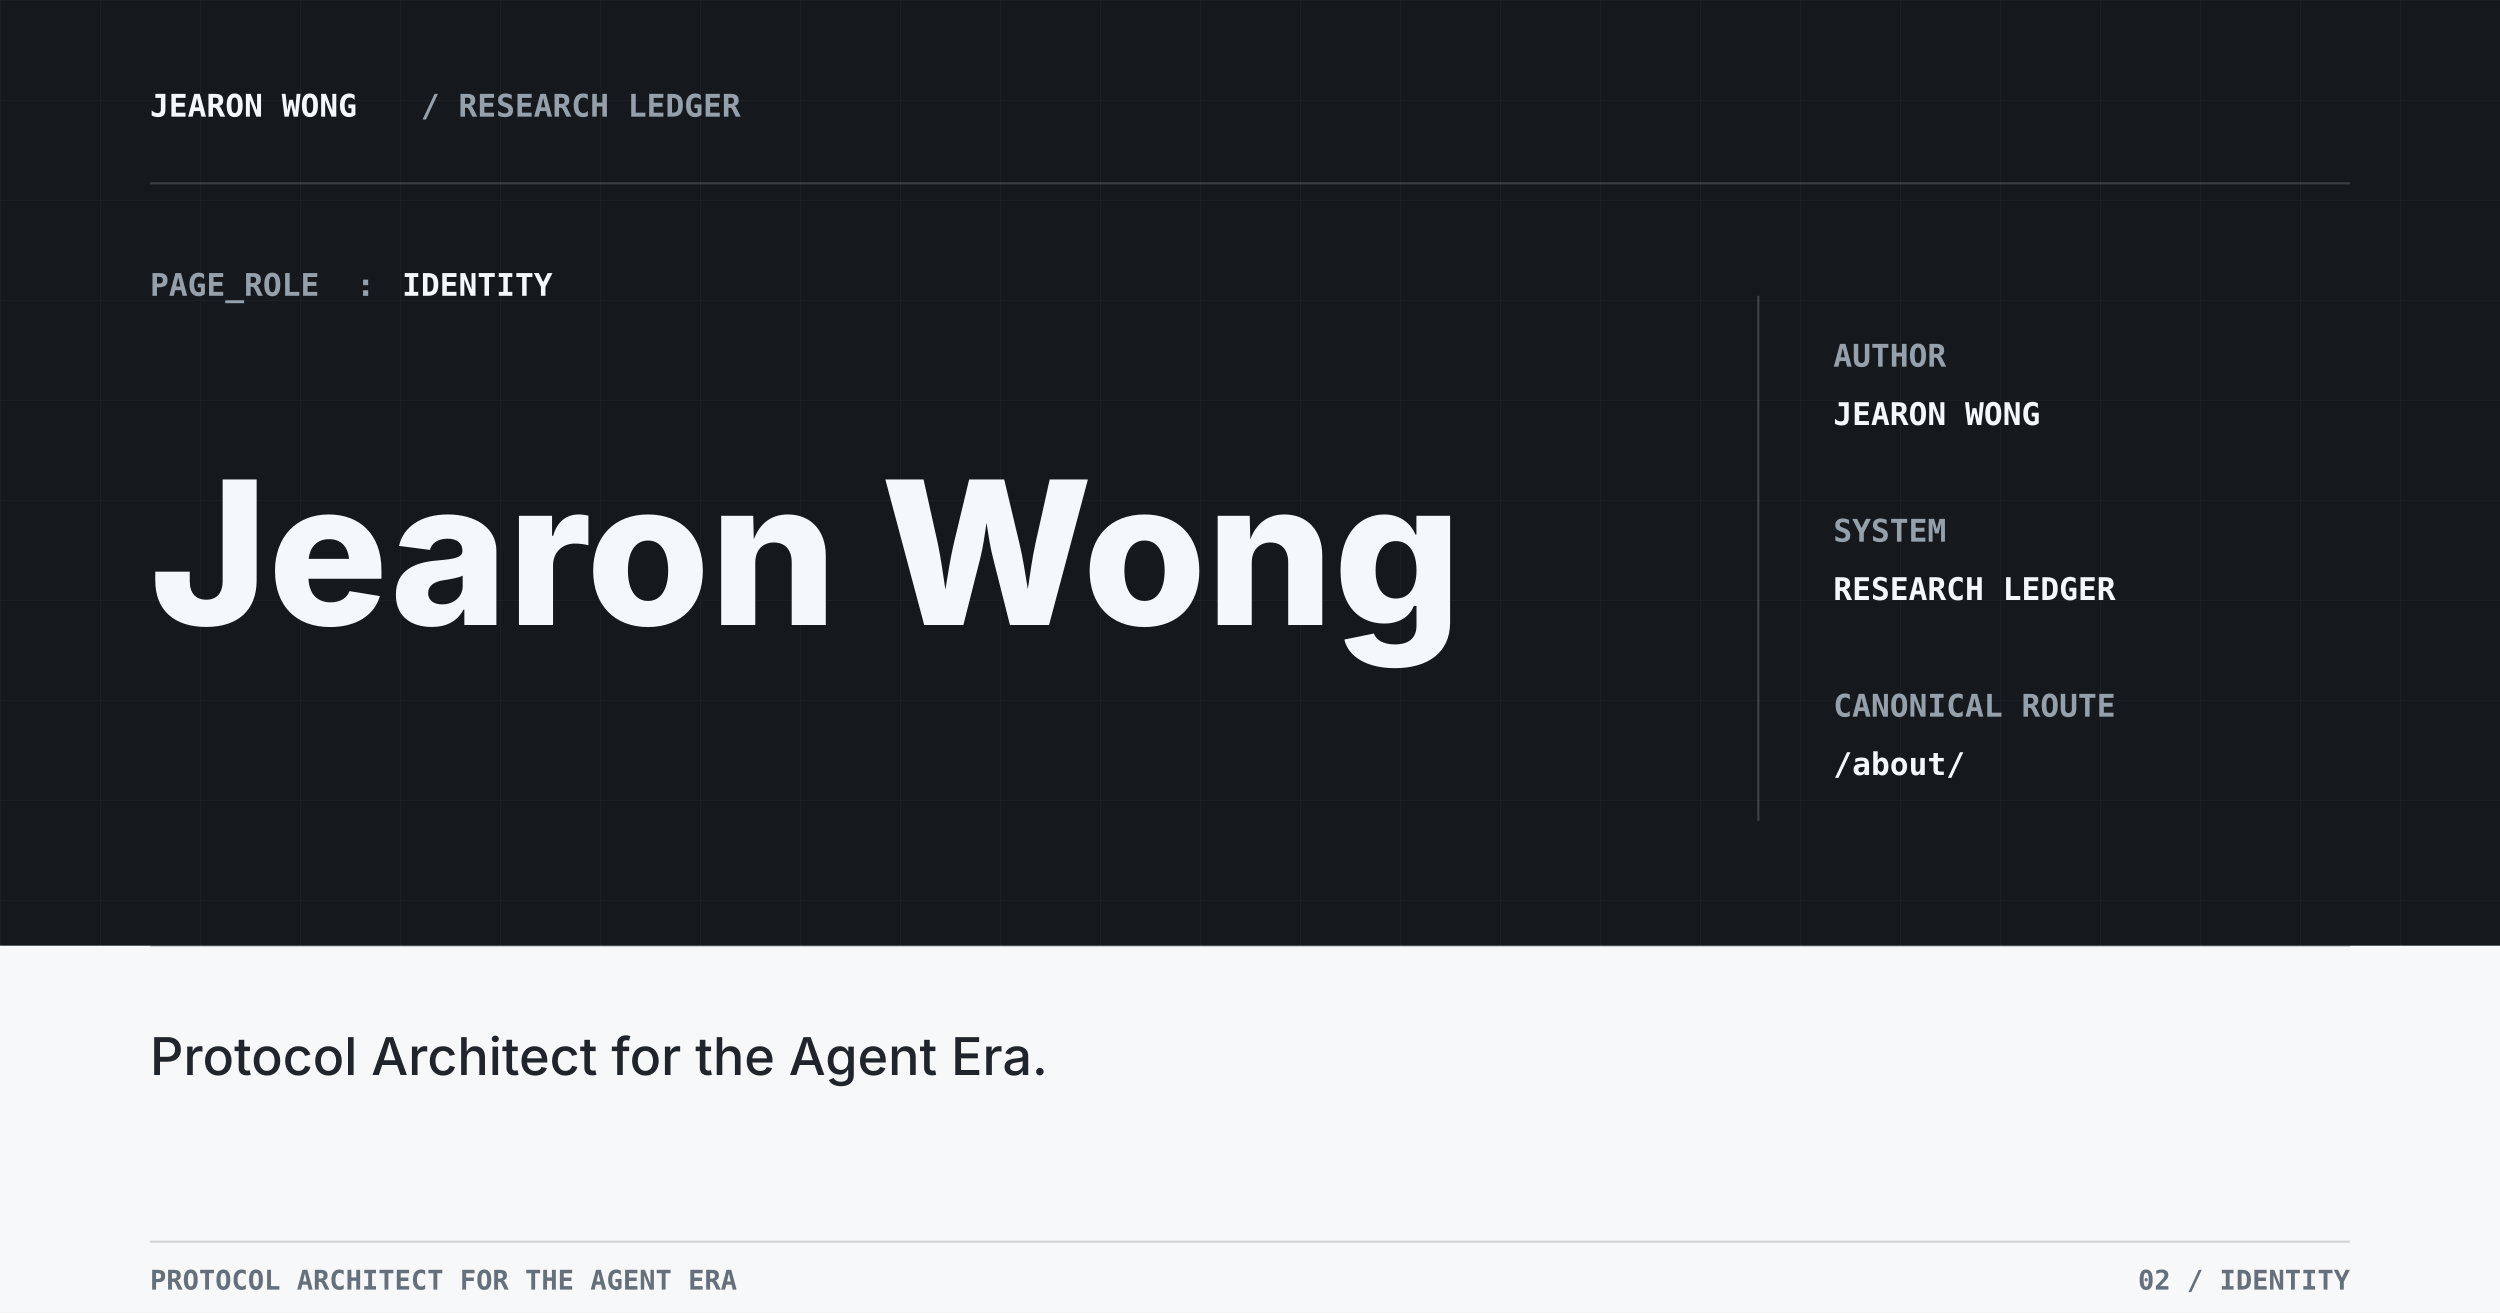
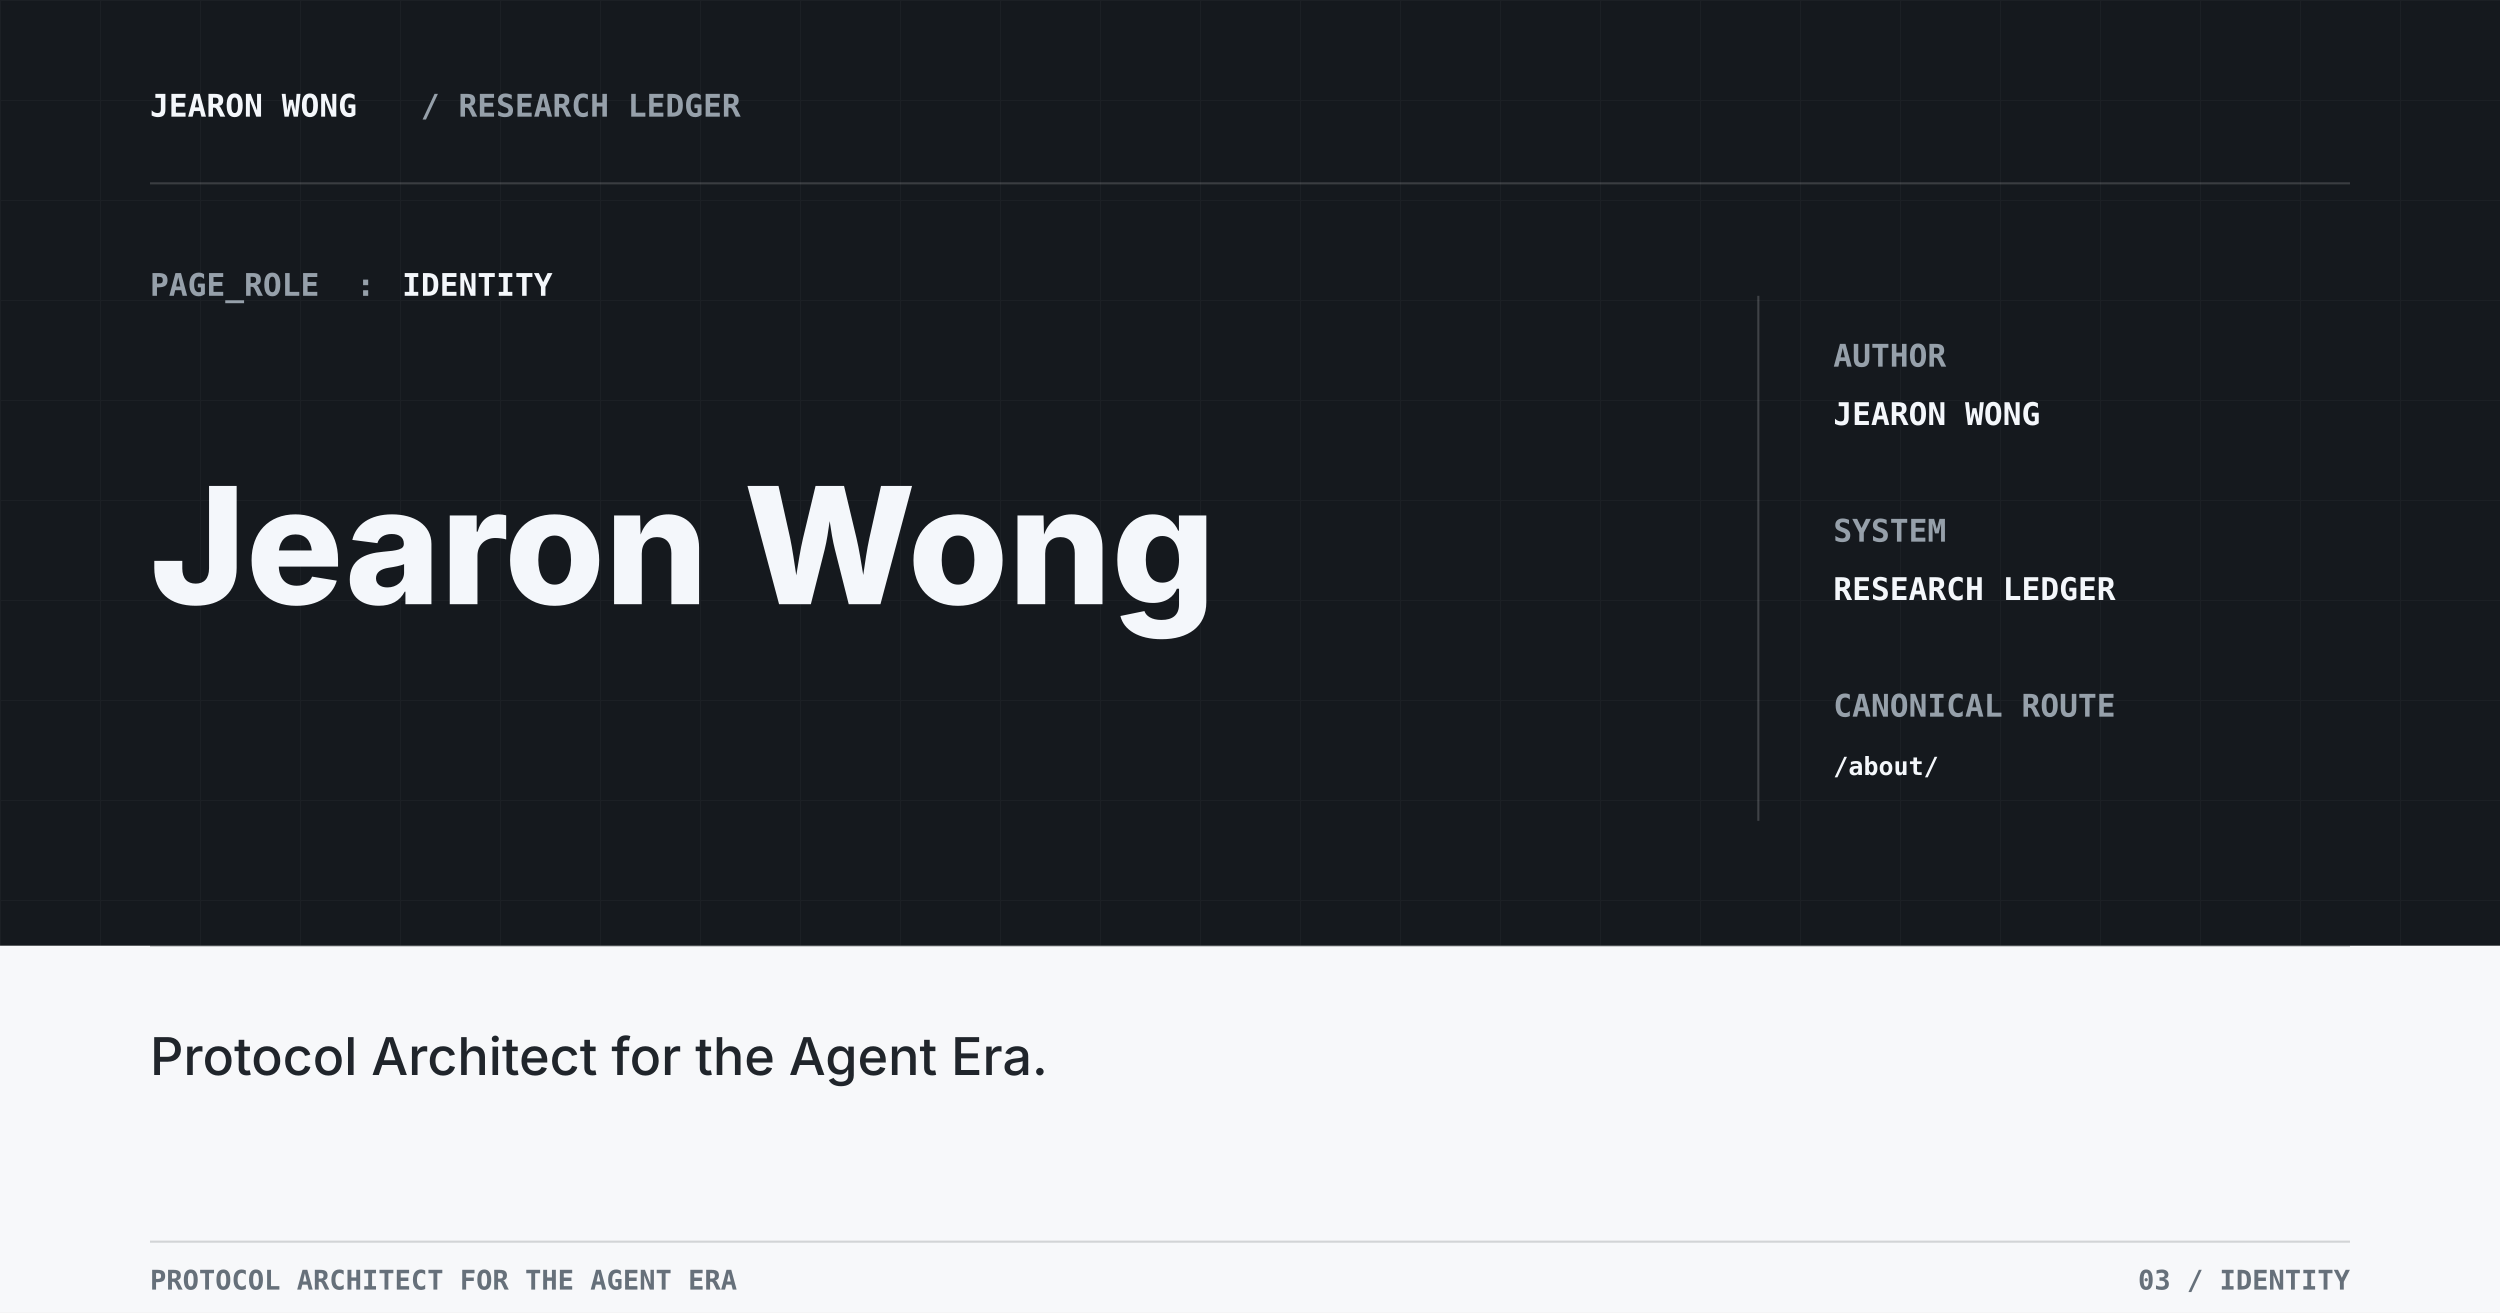
- <svg xmlns="http://www.w3.org/2000/svg" width="1200" height="630" viewBox="0 0 1200 630" role="img" aria-labelledby="title desc" data-visual-system="research-ledger-b" data-palette="neutral-structure-functional-blue" data-route="/about/">
+ <svg xmlns="http://www.w3.org/2000/svg" width="1200" height="630" viewBox="0 0 1200 630" role="img" aria-labelledby="title desc" data-visual-system="research-ledger-b" data-media-category="site-og" data-palette="neutral-structure-functional-blue" data-asset-kind="site-og" data-route="/about/">
  <defs>
    <pattern id="dark-grid" width="48" height="48" patternUnits="userSpaceOnUse">
      <path d="M 48 0 L 0 0 0 48" fill="none" stroke="#ffffff" stroke-opacity="0.035" stroke-width="1" />
    </pattern>
    <style>
-       .display { fill: #f4f7fb; font-family: Outfit, Inter, sans-serif; font-size: 96px; font-weight: 760; letter-spacing: 0; word-spacing: 0.015em; }
+       .display { fill: #f4f7fb; font-family: Outfit, Inter, sans-serif; font-size: 78px; font-weight: 760; letter-spacing: 0; word-spacing: 0.015em; }
      .mono { fill: #96a0aa; font-family: 'JetBrains Mono', Menlo, monospace; font-size: 15px; font-weight: 600; letter-spacing: 0; word-spacing: 0.018em; }
      .mono-bright { fill: #f4f7fb; font-family: 'JetBrains Mono', Menlo, monospace; font-size: 15px; font-weight: 700; letter-spacing: 0; word-spacing: 0.018em; }
+       .route { fill: #f4f7fb; font-family: 'JetBrains Mono', Menlo, monospace; font-size: 12px; font-weight: 700; letter-spacing: 0; word-spacing: 0; }
      .summary { fill: #20252b; font-family: Inter, sans-serif; font-size: 25px; font-weight: 520; letter-spacing: 0; word-spacing: 0.01em; }
      .paper-meta { fill: #66707a; font-family: 'JetBrains Mono', Menlo, monospace; font-size: 13px; font-weight: 600; letter-spacing: 0; word-spacing: 0.02em; }
    </style>
  </defs>
  <rect width="1200" height="454" fill="#15191e" />
  <rect width="1200" height="454" fill="url(#dark-grid)" />
  <rect y="454" width="1200" height="176" fill="#f7f8fa" />
  <text x="72" y="56" class="mono-bright">JEARON WONG</text>
  <text x="202" y="56" class="mono">/ RESEARCH LEDGER</text>
  <line x1="72" y1="88" x2="1128" y2="88" stroke="#ffffff" stroke-opacity="0.16" />
  <text x="72" y="142" class="mono">PAGE_ROLE</text>
  <text x="171" y="142" class="mono">:</text>
  <text x="193" y="142" class="mono-bright">IDENTITY</text>
-   <text x="72" y="300" class="display">Jearon Wong</text>
+   <text x="72" y="290" class="display">Jearon Wong</text>
  <line x1="844" y1="142" x2="844" y2="394" stroke="#ffffff" stroke-opacity="0.18" />
  <text x="880" y="176" class="mono">AUTHOR</text>
  <text x="880" y="204" class="mono-bright">JEARON WONG</text>
  <text x="880" y="260" class="mono">SYSTEM</text>
  <text x="880" y="288" class="mono-bright">RESEARCH LEDGER</text>
  <text x="880" y="344" class="mono">CANONICAL ROUTE</text>
-   <text x="880" y="372" class="mono-bright">/about/</text>
+   <text x="880" y="372" class="route">/about/</text>
  <line x1="72" y1="454" x2="1128" y2="454" stroke="#111418" stroke-opacity="0.22" />
  <text x="72" y="516" class="summary">Protocol Architect for the Agent Era.</text>
  <line x1="72" y1="596" x2="1128" y2="596" stroke="#111418" stroke-opacity="0.16" />
  <text x="72" y="619" class="paper-meta">PROTOCOL ARCHITECT FOR THE AGENT ERA</text>
-   <text x="1128" y="619" text-anchor="end" class="paper-meta">02 / IDENTITY</text>
+   <text x="1128" y="619" text-anchor="end" class="paper-meta">03 / IDENTITY</text>
</svg>
